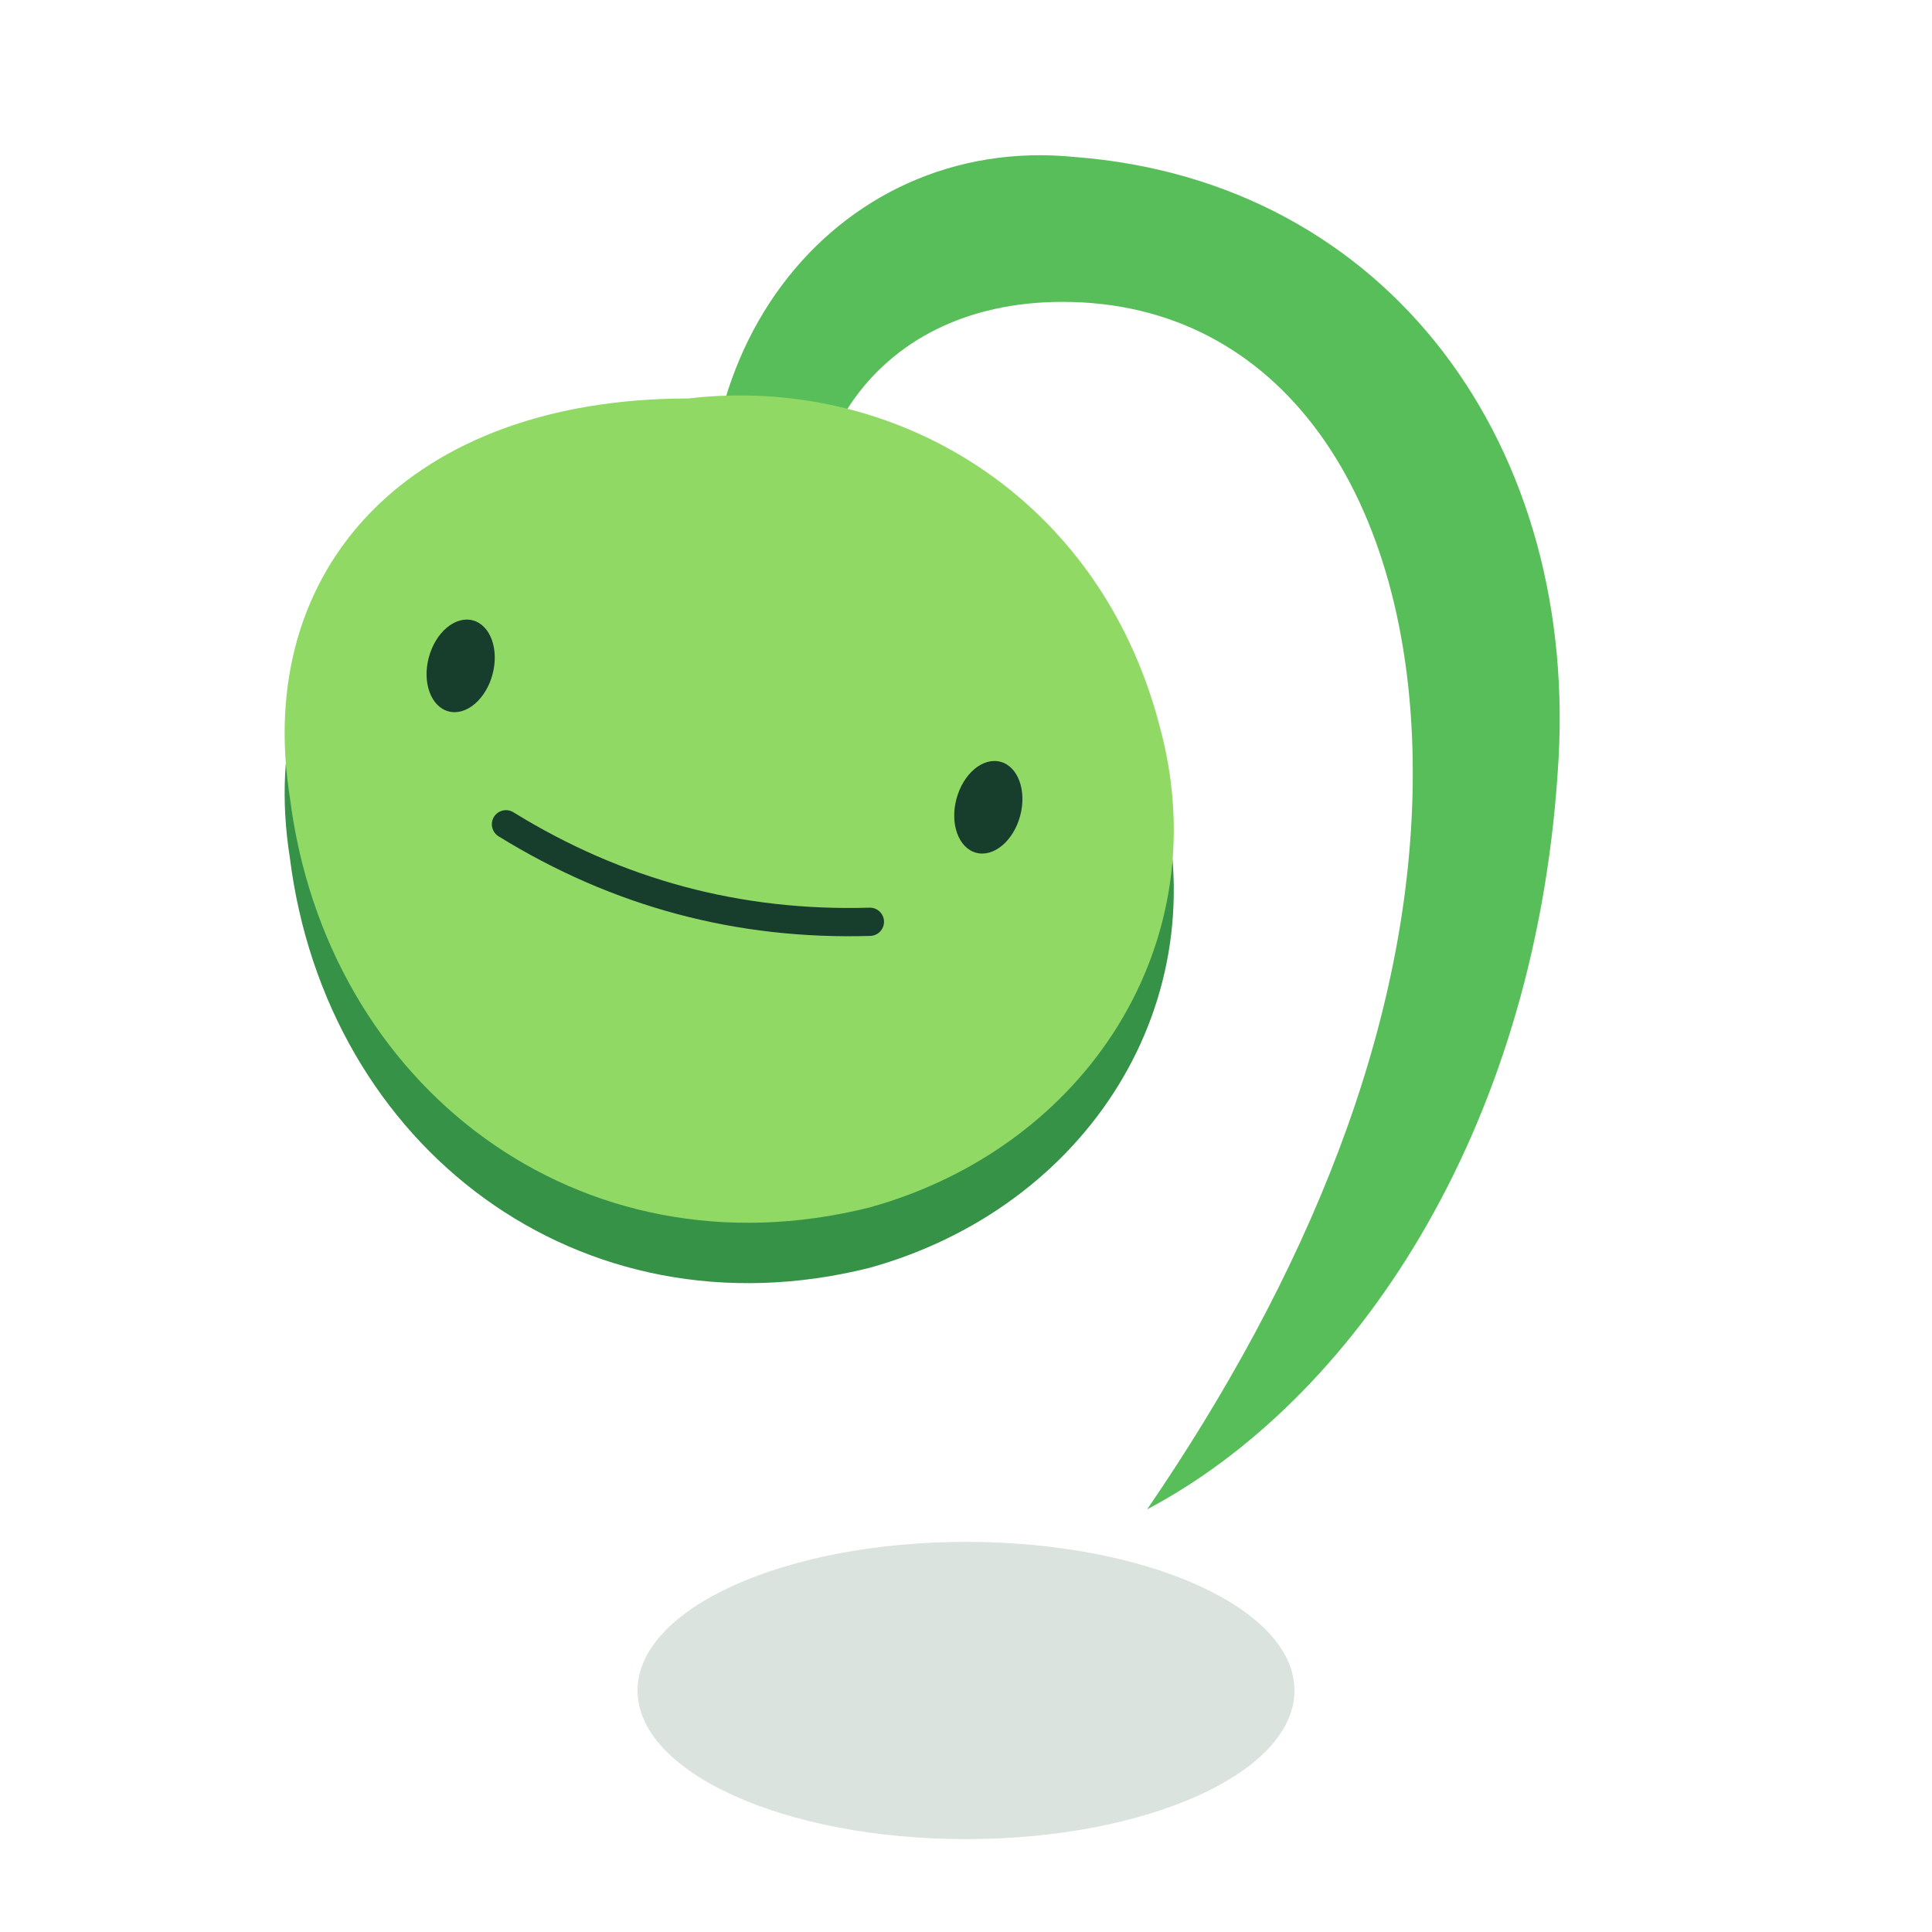
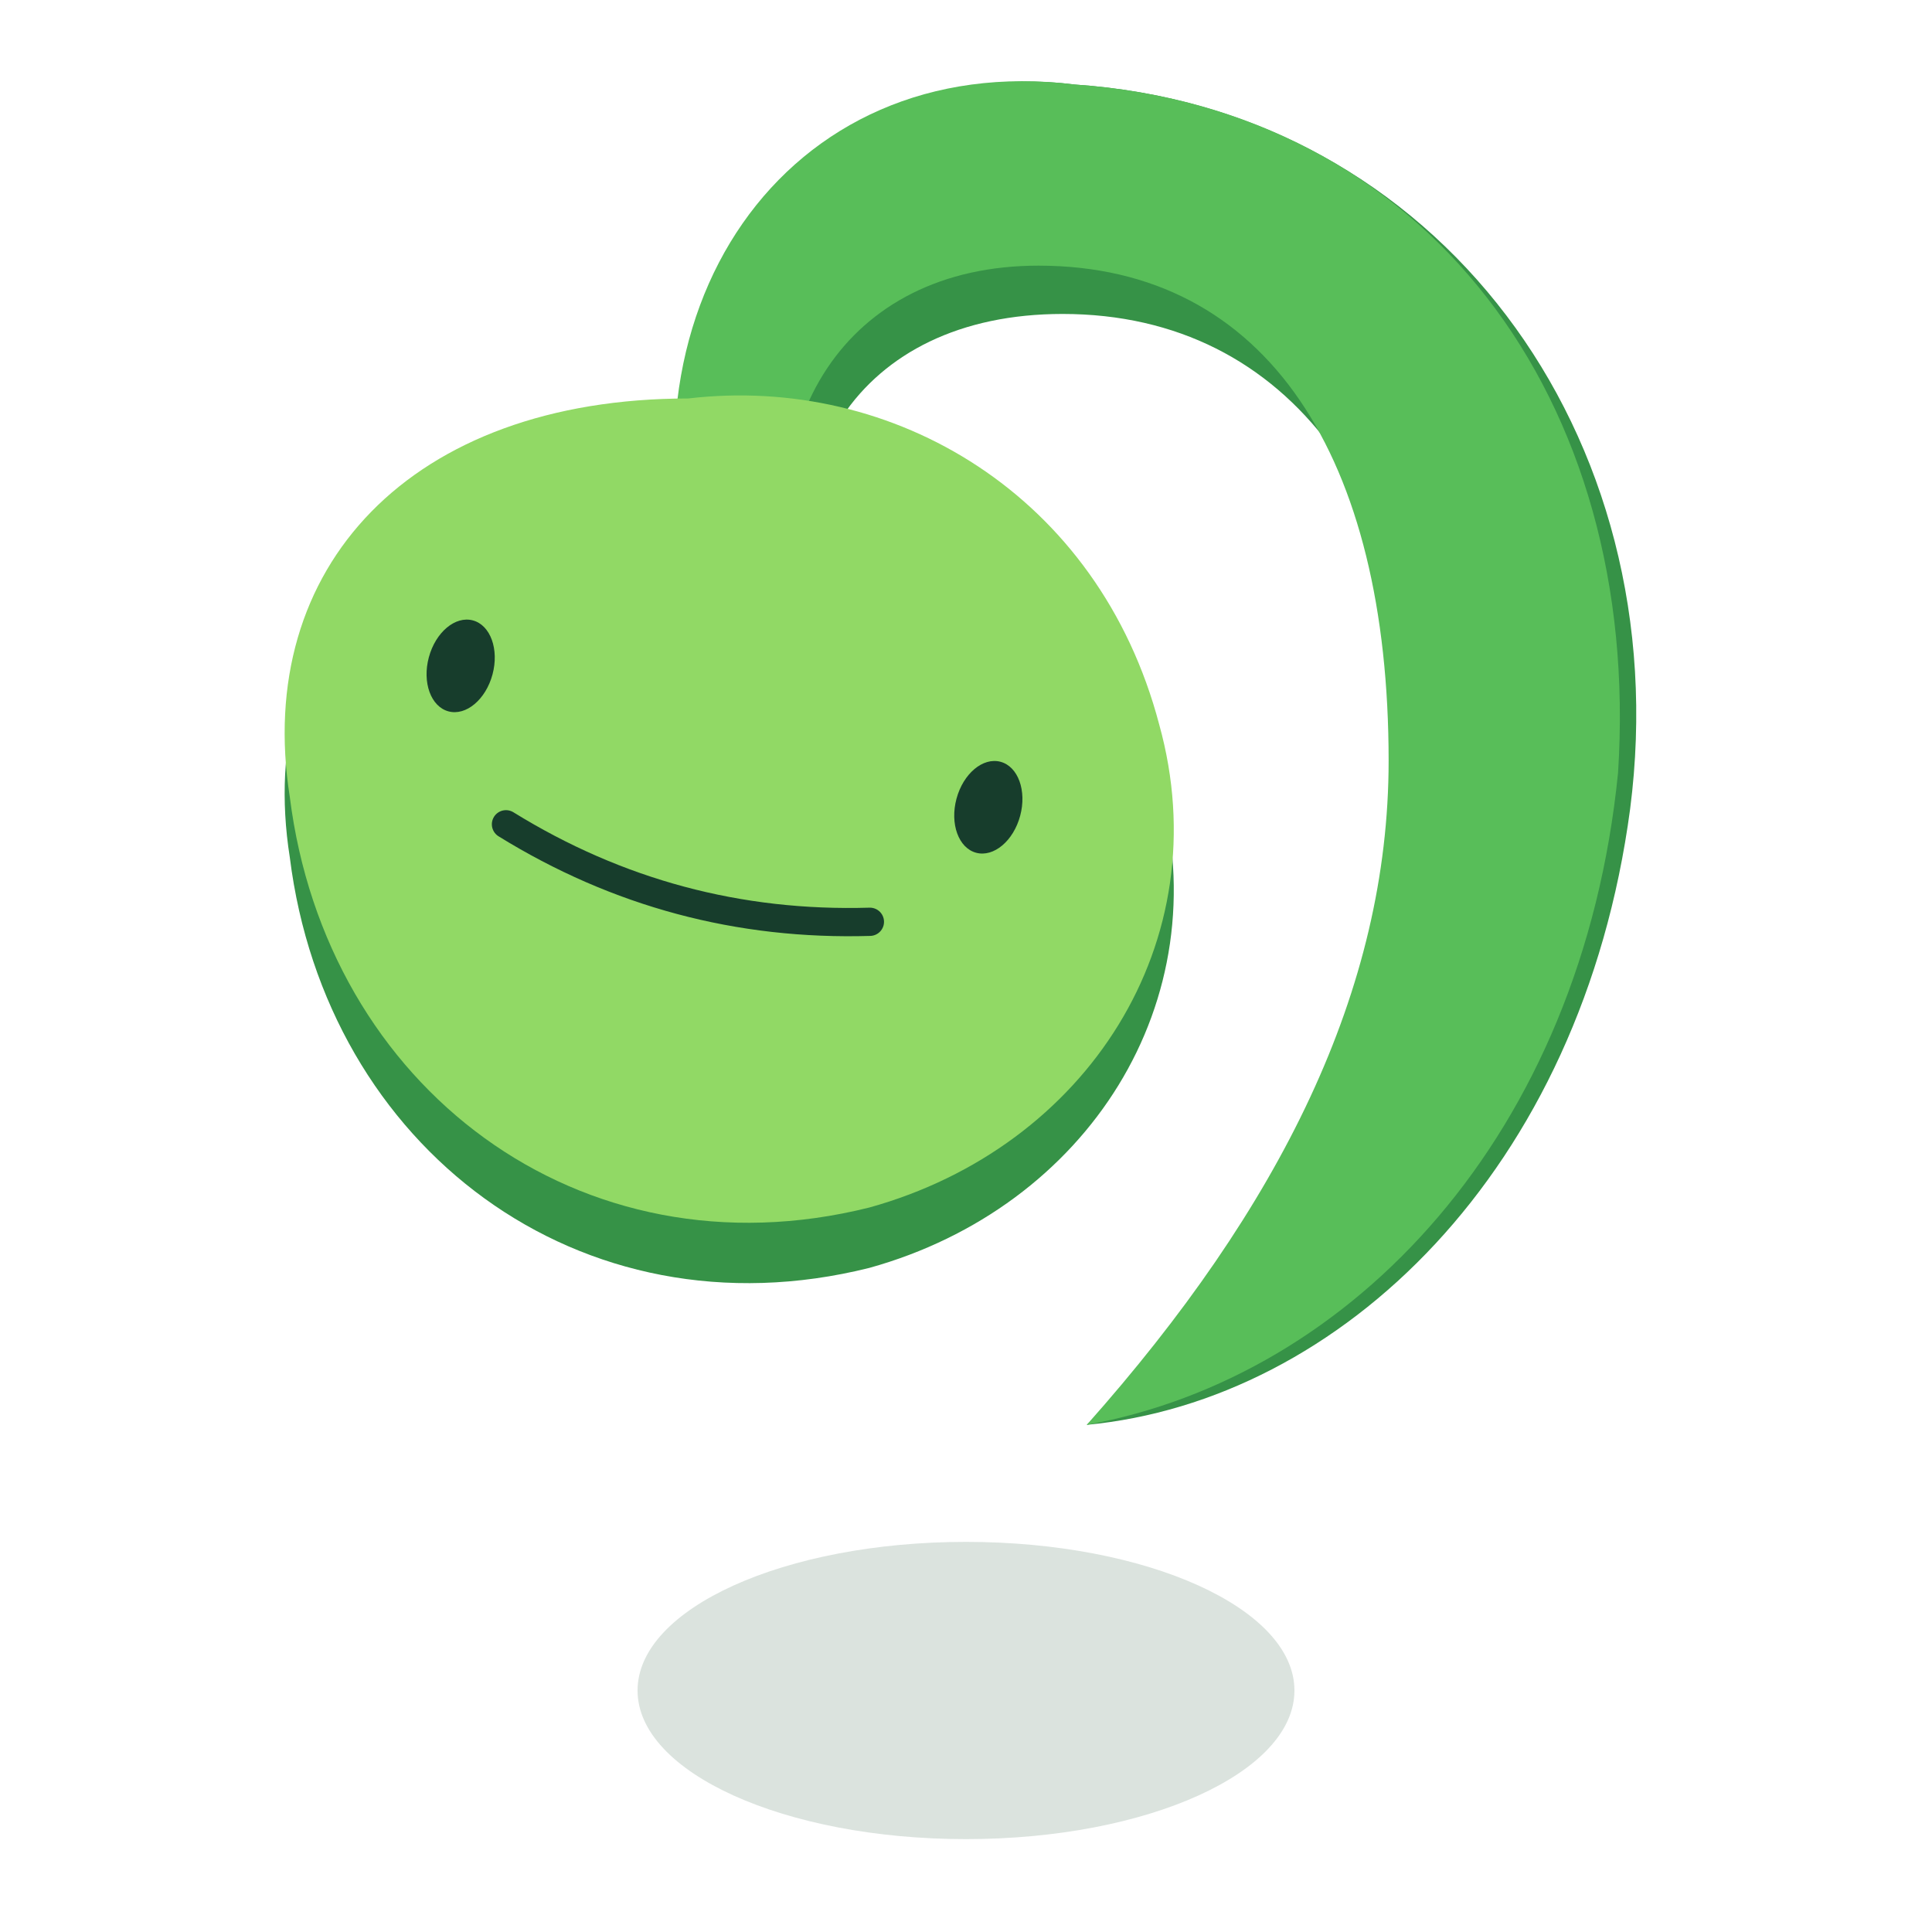
<svg xmlns="http://www.w3.org/2000/svg" viewBox="0 0 160 160" role="img" aria-label="2 · Brote en gancho">
  <ellipse cx="80" cy="140" rx="27.2" ry="12.308" fill="#1E4C2E" fill-opacity=".16" />
  <g transform="translate(0 -9)">
-     <path d="M60 62C54 39 69 20 89 22c26 2 42 24 40 51-2 30-17 52-34 61 13-19 22-40 22-61 0-23-11-39-29-39-16 0-24 13-20 28Z" fill="#58BE59" />
+     <path d="M58 64C50 38 65 13 89 16c30 2 50 29 46 60-4 30-24 49-45 51 18-16 28-33 28-53 0-23-11-39-30-39-17 0-25 13-20 29Z" fill="#369247" />
+     <path d="M58 60C50 35 65 13 89 16c29 2 47 26 45 57-3 30-22 50-44 54 16-18 25-36 25-55 0-25-10-41-29-41-16 0-24 13-20 29Z" fill="#58BE59" />
    <g transform="translate(0 5)">
      <path d="M57 42C34 42 21 56 24 75c3 24 24 40 48 34 18-5 29-22 24-40-5-19-22-29-39-27Z" fill="#369247" />
    </g>
    <path d="M57 42C34 42 21 56 24 75c3 24 24 40 48 34 18-5 29-22 24-40-5-19-22-29-39-27Z" fill="#91D965" />
    <g class="mascot-face-placement" transform="translate(60 70) rotate(15) scale(0.78) translate(-82 -104)" fill="#173D2C">
      <g class="mascot-eye mascot-eye--left" transform="translate(53 104)">
        <g class="mascot-eye-expression">
          <ellipse cx="0" cy="0" rx="3.5" ry="5" />
        </g>
      </g>
      <g class="mascot-eye mascot-eye--right" transform="translate(111 104)">
        <g class="mascot-eye-expression">
          <ellipse cx="0" cy="0" rx="3.5" ry="5" />
        </g>
      </g>
      <g class="mascot-mouth">
        <path d="M62 119q20 6 40 0" stroke="#173D2C" stroke-width="3" stroke-linecap="round" fill="none" />
      </g>
    </g>
  </g>
</svg>
